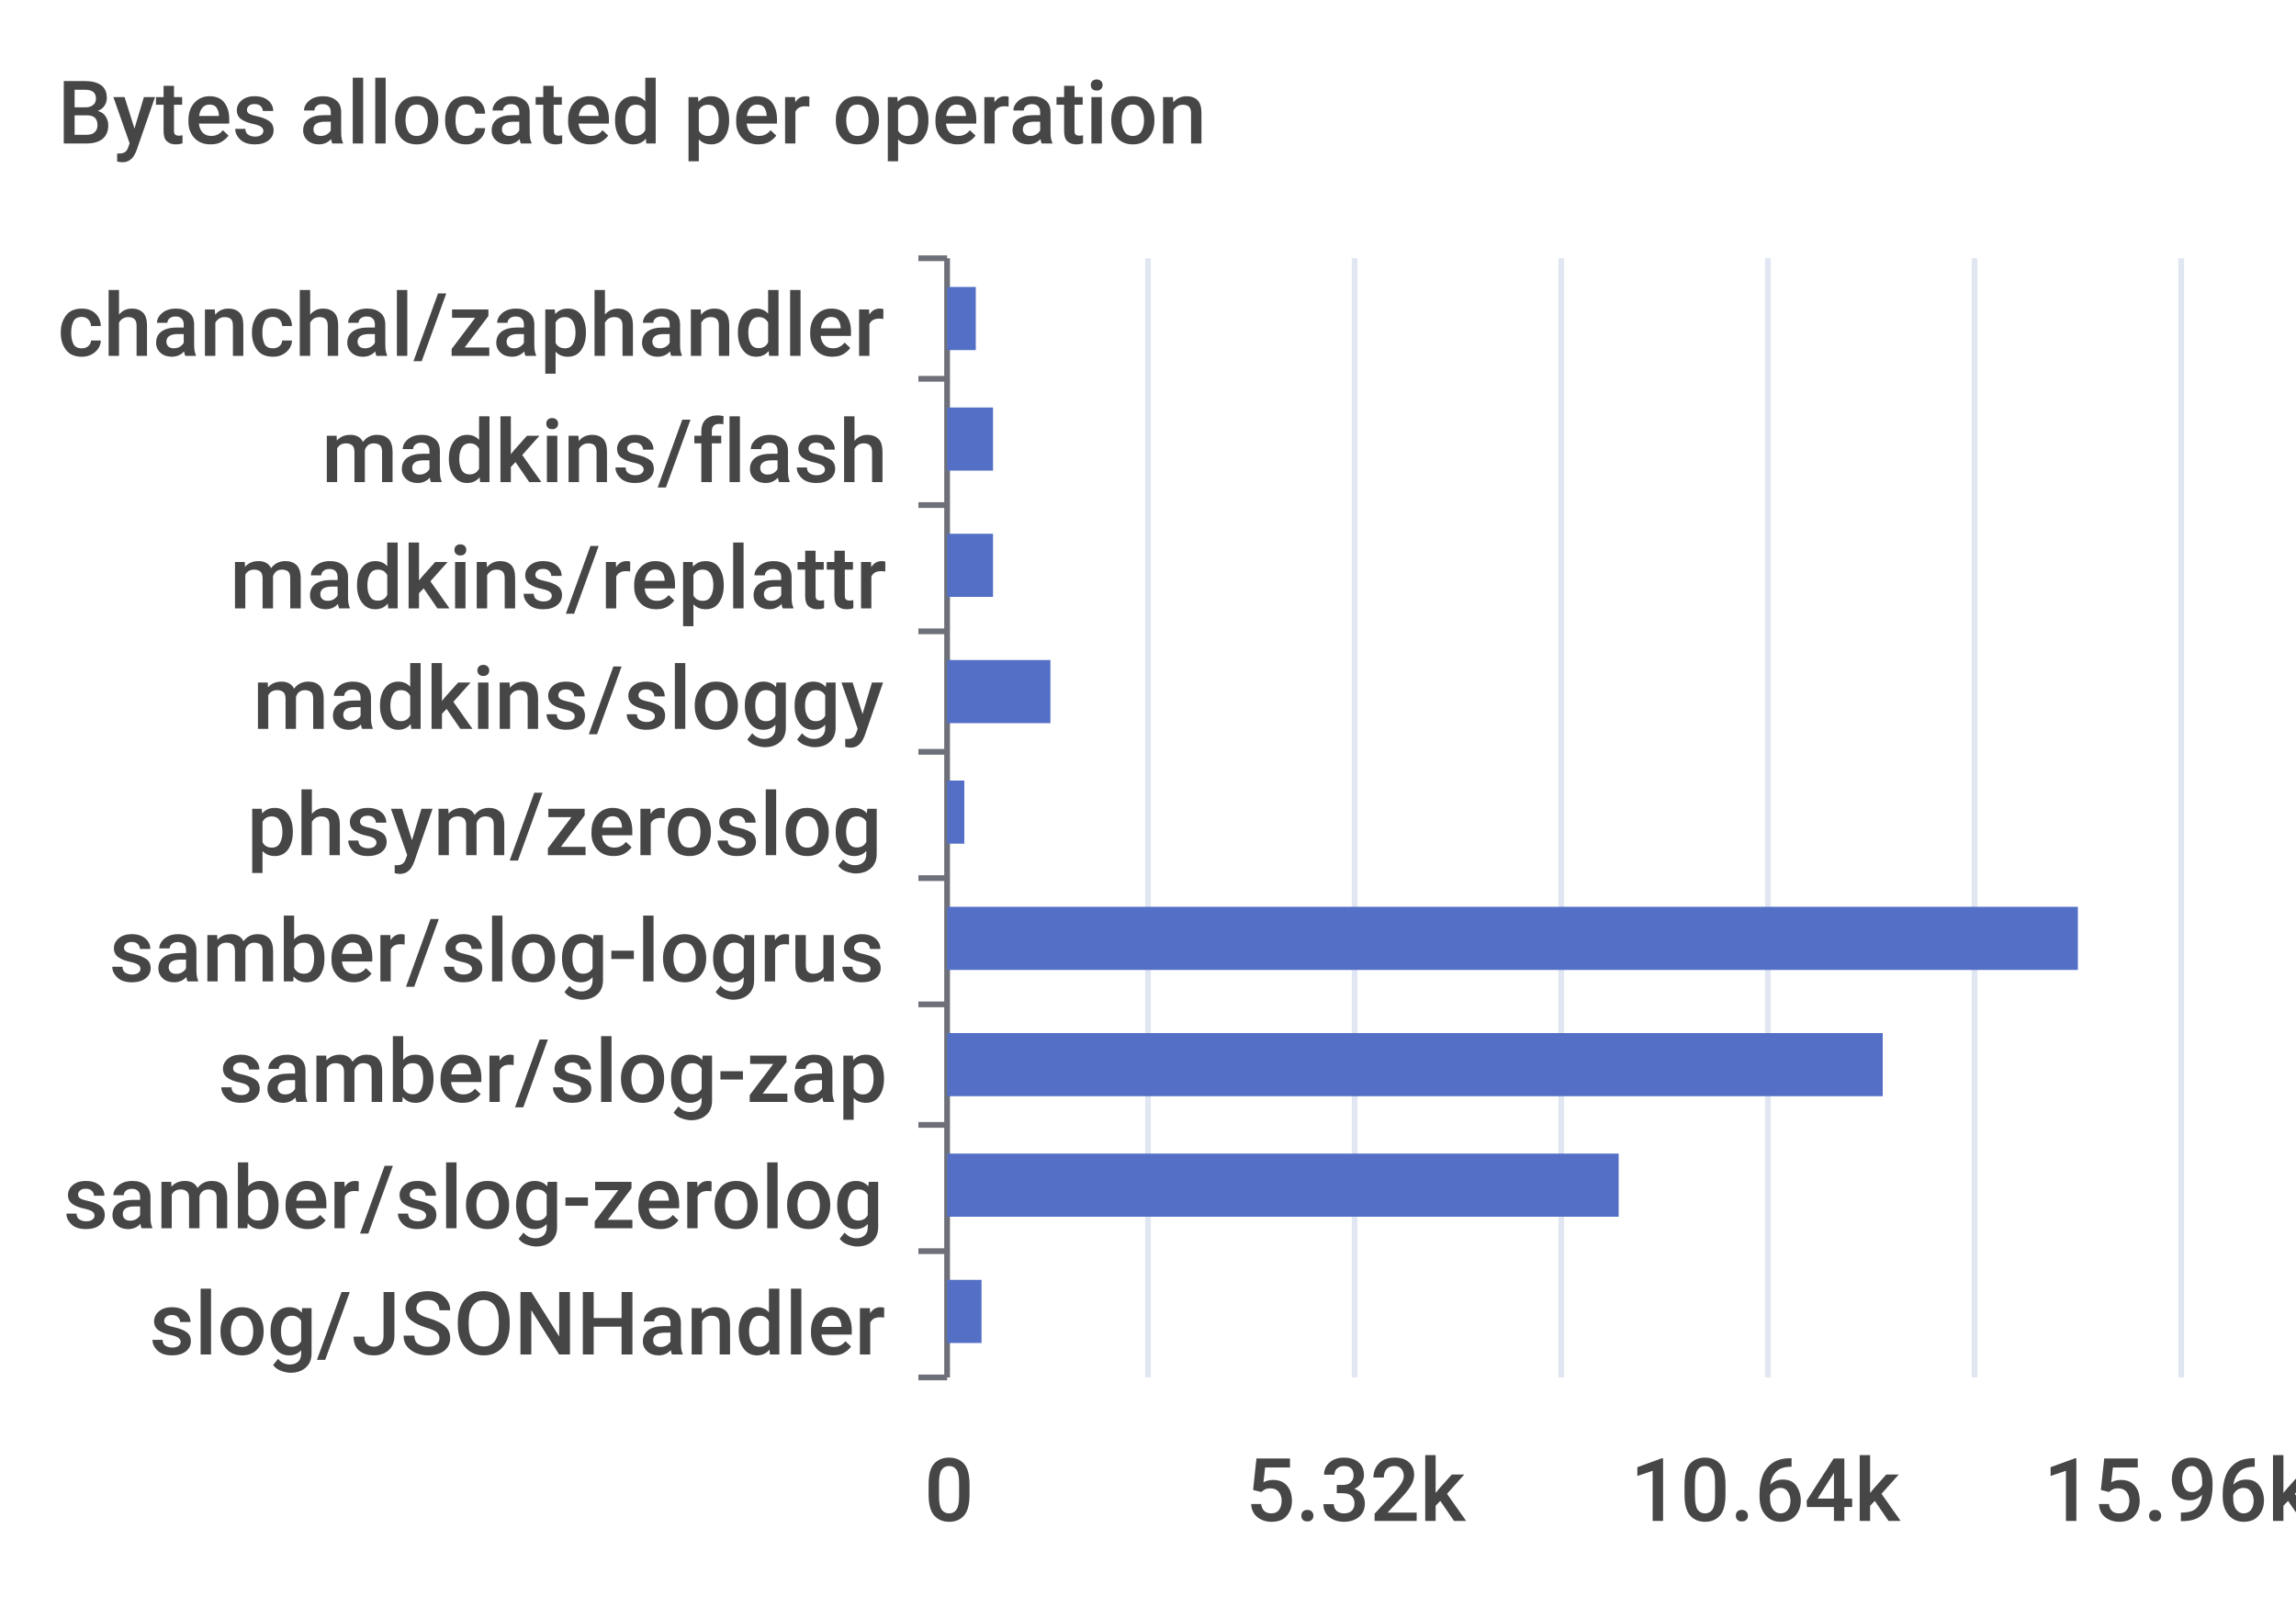
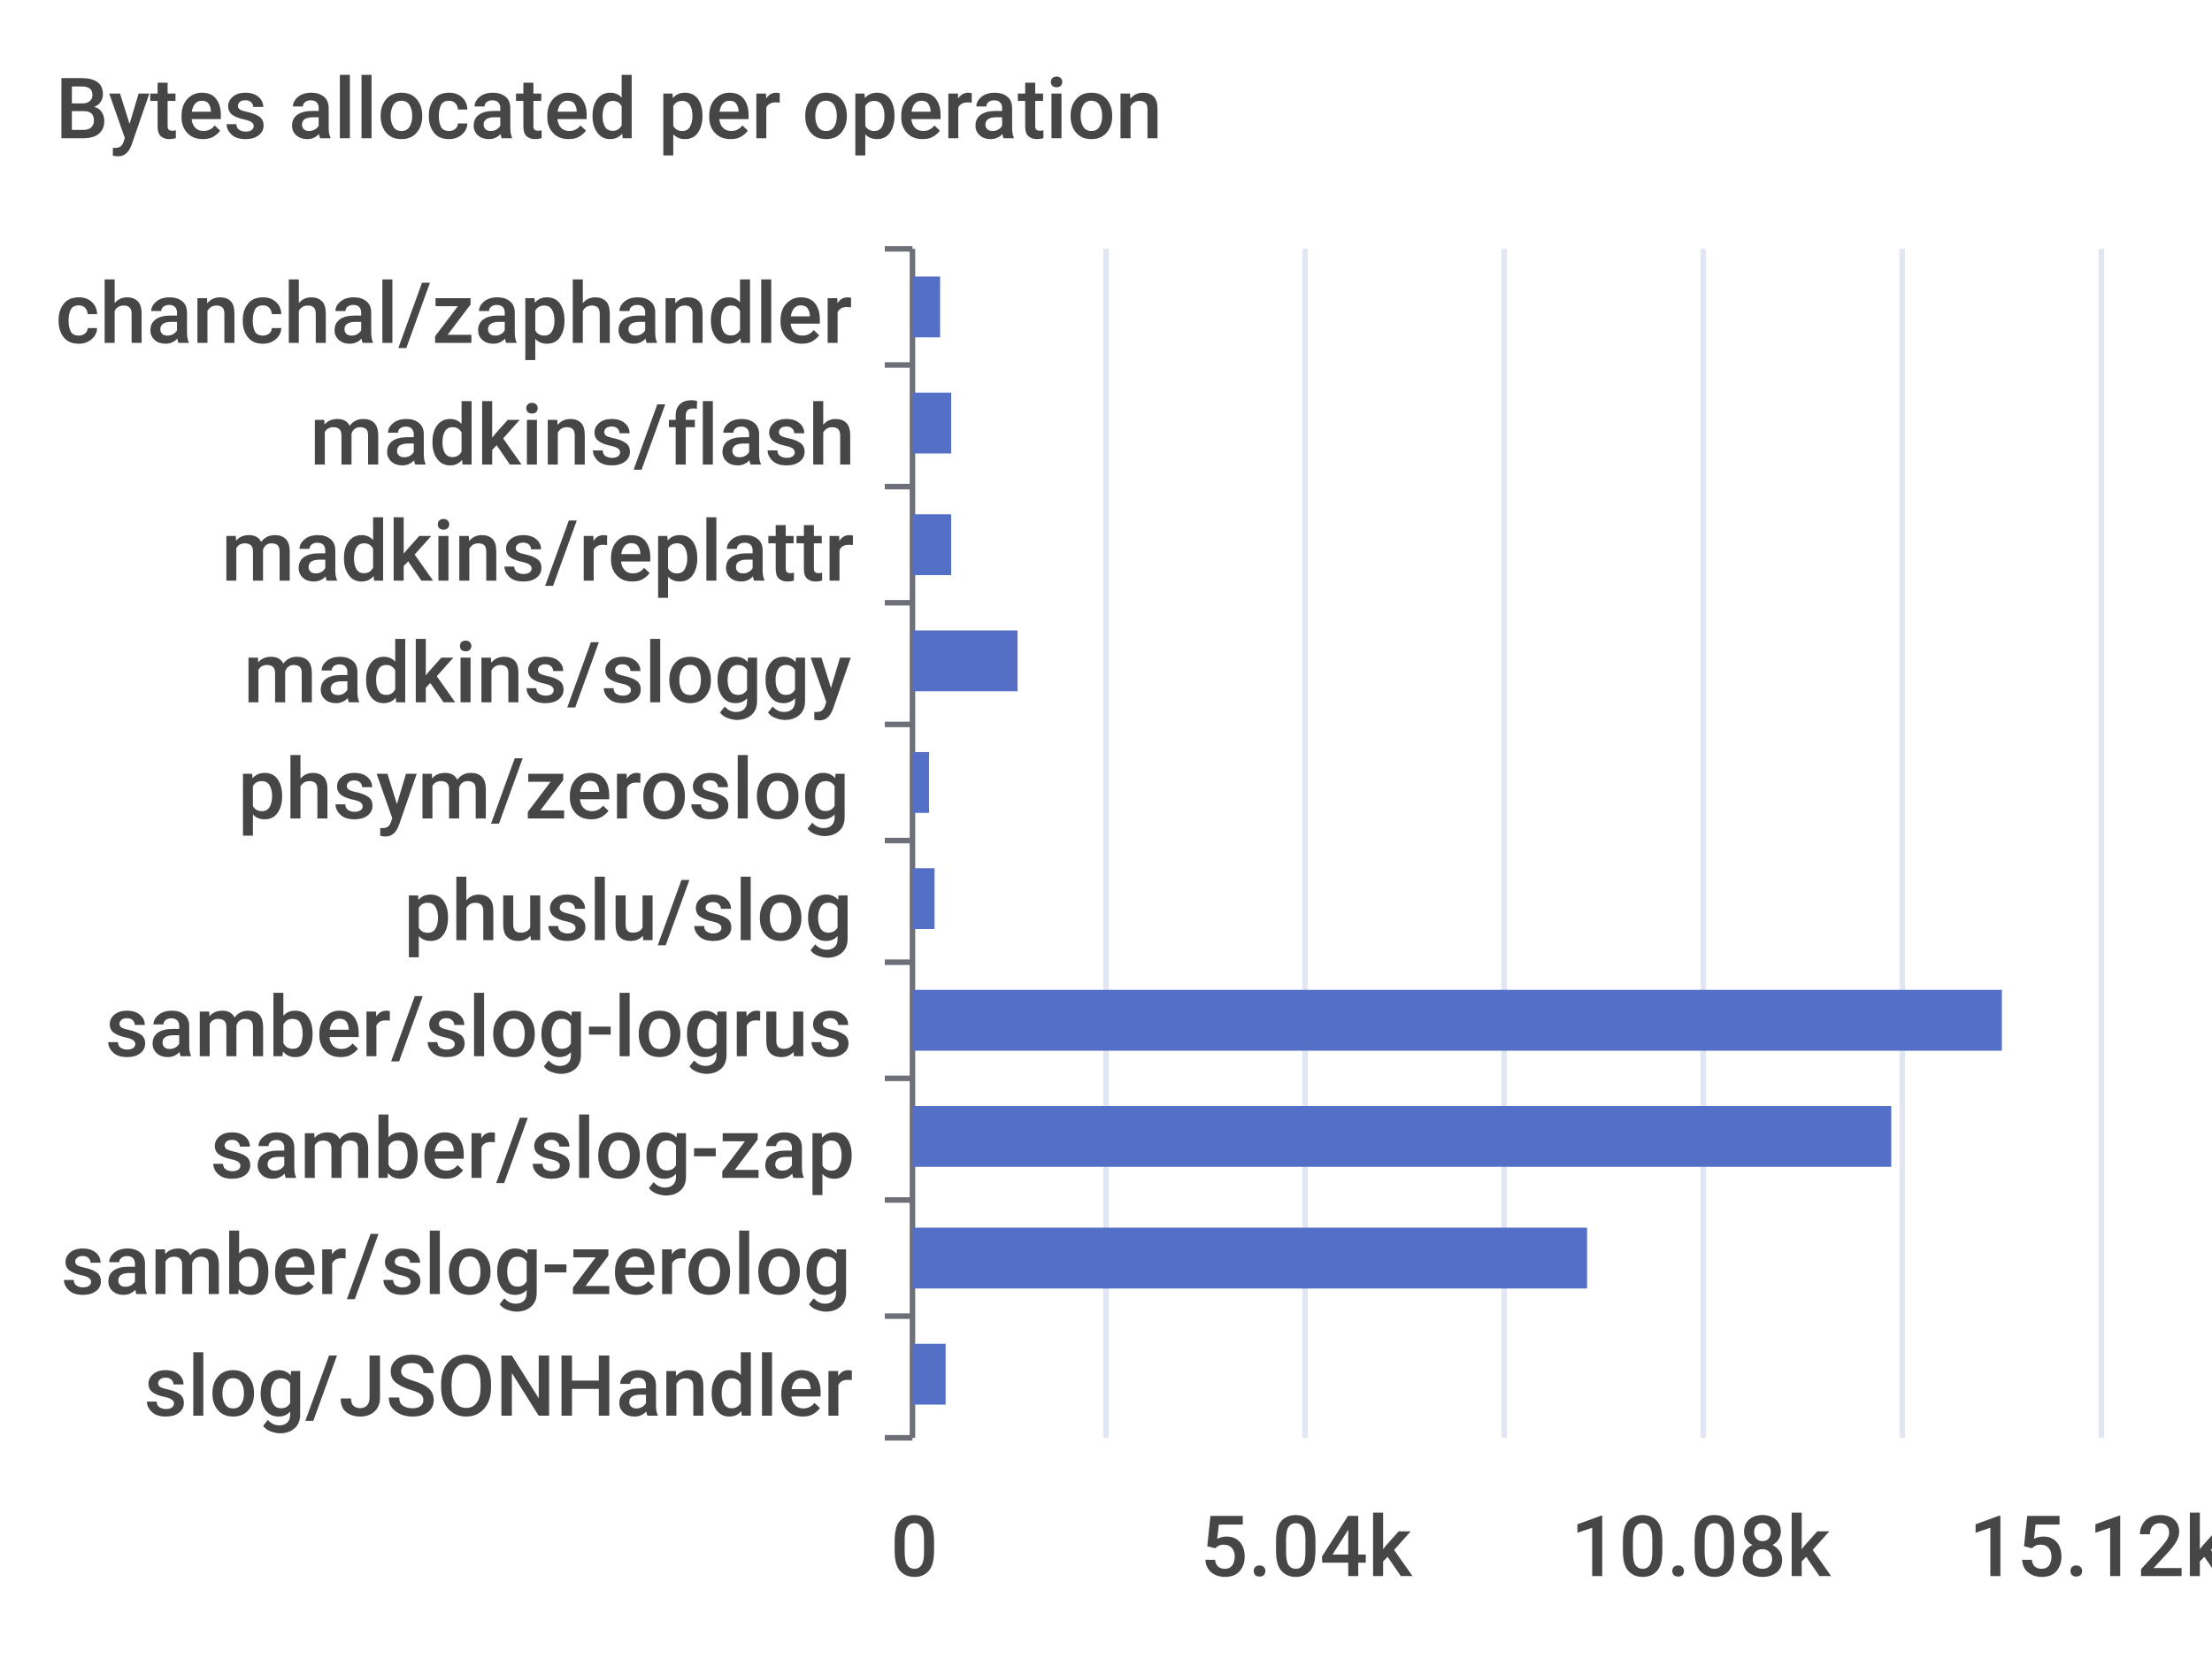
- <svg xmlns="http://www.w3.org/2000/svg" width="400" height="280">\n<path d="M 0 0 L 400 0 L 400 280 L 0 280 L 0 0" style="stroke-width:0;stroke:none;fill:rgba(255,255,255,1.0)" />
+ <svg xmlns="http://www.w3.org/2000/svg" width="400" height="300">\n<path d="M 0 0 L 400 0 L 400 300 L 0 300 L 0 0" style="stroke-width:0;stroke:none;fill:rgba(255,255,255,1.0)" />
  <text x="10" y="25" style="stroke-width:0;stroke:none;fill:rgba(70,70,70,1.0);font-size:15.3px;font-family:'Roboto Medium',sans-serif">Bytes allocated per operation</text>
  <path d="M 160 45 L 165 45" style="stroke-width:1;stroke:rgba(110,112,121,1.0);fill:none" />
  <path d="M 160 66 L 165 66" style="stroke-width:1;stroke:rgba(110,112,121,1.0);fill:none" />
  <path d="M 160 88 L 165 88" style="stroke-width:1;stroke:rgba(110,112,121,1.0);fill:none" />
-   <path d="M 160 110 L 165 110" style="stroke-width:1;stroke:rgba(110,112,121,1.0);fill:none" />
+   <path d="M 160 109 L 165 109" style="stroke-width:1;stroke:rgba(110,112,121,1.0);fill:none" />
  <path d="M 160 131 L 165 131" style="stroke-width:1;stroke:rgba(110,112,121,1.0);fill:none" />
-   <path d="M 160 153 L 165 153" style="stroke-width:1;stroke:rgba(110,112,121,1.0);fill:none" />
-   <path d="M 160 175 L 165 175" style="stroke-width:1;stroke:rgba(110,112,121,1.0);fill:none" />
-   <path d="M 160 196 L 165 196" style="stroke-width:1;stroke:rgba(110,112,121,1.0);fill:none" />
-   <path d="M 160 218 L 165 218" style="stroke-width:1;stroke:rgba(110,112,121,1.0);fill:none" />
-   <path d="M 160 240 L 165 240" style="stroke-width:1;stroke:rgba(110,112,121,1.0);fill:none" />
-   <path d="M 165 45 L 165 240" style="stroke-width:1;stroke:rgba(110,112,121,1.0);fill:none" />
+   <path d="M 160 152 L 165 152" style="stroke-width:1;stroke:rgba(110,112,121,1.0);fill:none" />
+   <path d="M 160 174 L 165 174" style="stroke-width:1;stroke:rgba(110,112,121,1.0);fill:none" />
+   <path d="M 160 195 L 165 195" style="stroke-width:1;stroke:rgba(110,112,121,1.0);fill:none" />
+   <path d="M 160 217 L 165 217" style="stroke-width:1;stroke:rgba(110,112,121,1.0);fill:none" />
+   <path d="M 160 238 L 165 238" style="stroke-width:1;stroke:rgba(110,112,121,1.0);fill:none" />
+   <path d="M 160 260 L 165 260" style="stroke-width:1;stroke:rgba(110,112,121,1.0);fill:none" />
+   <path d="M 165 45 L 165 260" style="stroke-width:1;stroke:rgba(110,112,121,1.0);fill:none" />
  <text x="10" y="62" style="stroke-width:0;stroke:none;fill:rgba(70,70,70,1.0);font-size:15.3px;font-family:'Roboto Medium',sans-serif">chanchal/zaphandler</text>
  <text x="56" y="84" style="stroke-width:0;stroke:none;fill:rgba(70,70,70,1.0);font-size:15.3px;font-family:'Roboto Medium',sans-serif">madkins/flash</text>
-   <text x="40" y="106" style="stroke-width:0;stroke:none;fill:rgba(70,70,70,1.0);font-size:15.3px;font-family:'Roboto Medium',sans-serif">madkins/replattr</text>
+   <text x="40" y="105" style="stroke-width:0;stroke:none;fill:rgba(70,70,70,1.0);font-size:15.3px;font-family:'Roboto Medium',sans-serif">madkins/replattr</text>
  <text x="44" y="127" style="stroke-width:0;stroke:none;fill:rgba(70,70,70,1.0);font-size:15.3px;font-family:'Roboto Medium',sans-serif">madkins/sloggy</text>
-   <text x="43" y="149" style="stroke-width:0;stroke:none;fill:rgba(70,70,70,1.0);font-size:15.3px;font-family:'Roboto Medium',sans-serif">phsym/zeroslog</text>
-   <text x="19" y="171" style="stroke-width:0;stroke:none;fill:rgba(70,70,70,1.0);font-size:15.3px;font-family:'Roboto Medium',sans-serif">samber/slog-logrus</text>
-   <text x="38" y="192" style="stroke-width:0;stroke:none;fill:rgba(70,70,70,1.0);font-size:15.3px;font-family:'Roboto Medium',sans-serif">samber/slog-zap</text>
-   <text x="11" y="214" style="stroke-width:0;stroke:none;fill:rgba(70,70,70,1.0);font-size:15.3px;font-family:'Roboto Medium',sans-serif">samber/slog-zerolog</text>
-   <text x="26" y="236" style="stroke-width:0;stroke:none;fill:rgba(70,70,70,1.0);font-size:15.3px;font-family:'Roboto Medium',sans-serif">slog/JSONHandler</text>
-   <text x="161" y="265" style="stroke-width:0;stroke:none;fill:rgba(70,70,70,1.0);font-size:15.3px;font-family:'Roboto Medium',sans-serif">0</text>
-   <text x="217" y="265" style="stroke-width:0;stroke:none;fill:rgba(70,70,70,1.0);font-size:15.3px;font-family:'Roboto Medium',sans-serif">5.32k</text>
-   <text x="284" y="265" style="stroke-width:0;stroke:none;fill:rgba(70,70,70,1.0);font-size:15.3px;font-family:'Roboto Medium',sans-serif">10.64k</text>
-   <text x="356" y="265" style="stroke-width:0;stroke:none;fill:rgba(70,70,70,1.0);font-size:15.3px;font-family:'Roboto Medium',sans-serif">15.96k</text>
-   <path d="M 200 45 L 200 240" style="stroke-width:1;stroke:rgba(224,230,242,1.0);fill:none" />
-   <path d="M 236 45 L 236 240" style="stroke-width:1;stroke:rgba(224,230,242,1.0);fill:none" />
-   <path d="M 272 45 L 272 240" style="stroke-width:1;stroke:rgba(224,230,242,1.0);fill:none" />
-   <path d="M 308 45 L 308 240" style="stroke-width:1;stroke:rgba(224,230,242,1.0);fill:none" />
-   <path d="M 344 45 L 344 240" style="stroke-width:1;stroke:rgba(224,230,242,1.0);fill:none" />
-   <path d="M 380 45 L 380 240" style="stroke-width:1;stroke:rgba(224,230,242,1.0);fill:none" />
-   <path d="M 165 223 L 171 223 L 171 234 L 165 234 L 165 223" style="stroke-width:0;stroke:none;fill:rgba(84,112,198,1.0)" />
-   <path d="M 165 201 L 282 201 L 282 212 L 165 212 L 165 201" style="stroke-width:0;stroke:none;fill:rgba(84,112,198,1.0)" />
-   <path d="M 165 180 L 328 180 L 328 191 L 165 191 L 165 180" style="stroke-width:0;stroke:none;fill:rgba(84,112,198,1.0)" />
-   <path d="M 165 158 L 362 158 L 362 169 L 165 169 L 165 158" style="stroke-width:0;stroke:none;fill:rgba(84,112,198,1.0)" />
+   <text x="43" y="148" style="stroke-width:0;stroke:none;fill:rgba(70,70,70,1.0);font-size:15.3px;font-family:'Roboto Medium',sans-serif">phsym/zeroslog</text>
+   <text x="73" y="170" style="stroke-width:0;stroke:none;fill:rgba(70,70,70,1.0);font-size:15.3px;font-family:'Roboto Medium',sans-serif">phuslu/slog</text>
+   <text x="19" y="191" style="stroke-width:0;stroke:none;fill:rgba(70,70,70,1.0);font-size:15.3px;font-family:'Roboto Medium',sans-serif">samber/slog-logrus</text>
+   <text x="38" y="213" style="stroke-width:0;stroke:none;fill:rgba(70,70,70,1.0);font-size:15.3px;font-family:'Roboto Medium',sans-serif">samber/slog-zap</text>
+   <text x="11" y="234" style="stroke-width:0;stroke:none;fill:rgba(70,70,70,1.0);font-size:15.3px;font-family:'Roboto Medium',sans-serif">samber/slog-zerolog</text>
+   <text x="26" y="256" style="stroke-width:0;stroke:none;fill:rgba(70,70,70,1.0);font-size:15.3px;font-family:'Roboto Medium',sans-serif">slog/JSONHandler</text>
+   <text x="161" y="285" style="stroke-width:0;stroke:none;fill:rgba(70,70,70,1.0);font-size:15.3px;font-family:'Roboto Medium',sans-serif">0</text>
+   <text x="217" y="285" style="stroke-width:0;stroke:none;fill:rgba(70,70,70,1.0);font-size:15.3px;font-family:'Roboto Medium',sans-serif">5.04k</text>
+   <text x="284" y="285" style="stroke-width:0;stroke:none;fill:rgba(70,70,70,1.0);font-size:15.3px;font-family:'Roboto Medium',sans-serif">10.08k</text>
+   <text x="356" y="285" style="stroke-width:0;stroke:none;fill:rgba(70,70,70,1.0);font-size:15.3px;font-family:'Roboto Medium',sans-serif">15.12k</text>
+   <path d="M 200 45 L 200 260" style="stroke-width:1;stroke:rgba(224,230,242,1.0);fill:none" />
+   <path d="M 236 45 L 236 260" style="stroke-width:1;stroke:rgba(224,230,242,1.0);fill:none" />
+   <path d="M 272 45 L 272 260" style="stroke-width:1;stroke:rgba(224,230,242,1.0);fill:none" />
+   <path d="M 308 45 L 308 260" style="stroke-width:1;stroke:rgba(224,230,242,1.0);fill:none" />
+   <path d="M 344 45 L 344 260" style="stroke-width:1;stroke:rgba(224,230,242,1.0);fill:none" />
+   <path d="M 380 45 L 380 260" style="stroke-width:1;stroke:rgba(224,230,242,1.0);fill:none" />
+   <path d="M 165 243 L 171 243 L 171 254 L 165 254 L 165 243" style="stroke-width:0;stroke:none;fill:rgba(84,112,198,1.0)" />
+   <path d="M 165 222 L 287 222 L 287 233 L 165 233 L 165 222" style="stroke-width:0;stroke:none;fill:rgba(84,112,198,1.0)" />
+   <path d="M 165 200 L 342 200 L 342 211 L 165 211 L 165 200" style="stroke-width:0;stroke:none;fill:rgba(84,112,198,1.0)" />
+   <path d="M 165 179 L 362 179 L 362 190 L 165 190 L 165 179" style="stroke-width:0;stroke:none;fill:rgba(84,112,198,1.0)" />
+   <path d="M 165 157 L 169 157 L 169 168 L 165 168 L 165 157" style="stroke-width:0;stroke:none;fill:rgba(84,112,198,1.0)" />
  <path d="M 165 136 L 168 136 L 168 147 L 165 147 L 165 136" style="stroke-width:0;stroke:none;fill:rgba(84,112,198,1.0)" />
-   <path d="M 165 115 L 183 115 L 183 126 L 165 126 L 165 115" style="stroke-width:0;stroke:none;fill:rgba(84,112,198,1.0)" />
-   <path d="M 165 93 L 173 93 L 173 104 L 165 104 L 165 93" style="stroke-width:0;stroke:none;fill:rgba(84,112,198,1.0)" />
-   <path d="M 165 71 L 173 71 L 173 82 L 165 82 L 165 71" style="stroke-width:0;stroke:none;fill:rgba(84,112,198,1.0)" />
+   <path d="M 165 114 L 184 114 L 184 125 L 165 125 L 165 114" style="stroke-width:0;stroke:none;fill:rgba(84,112,198,1.0)" />
+   <path d="M 165 93 L 172 93 L 172 104 L 165 104 L 165 93" style="stroke-width:0;stroke:none;fill:rgba(84,112,198,1.0)" />
+   <path d="M 165 71 L 172 71 L 172 82 L 165 82 L 165 71" style="stroke-width:0;stroke:none;fill:rgba(84,112,198,1.0)" />
  <path d="M 165 50 L 170 50 L 170 61 L 165 61 L 165 50" style="stroke-width:0;stroke:none;fill:rgba(84,112,198,1.0)" />
</svg>
